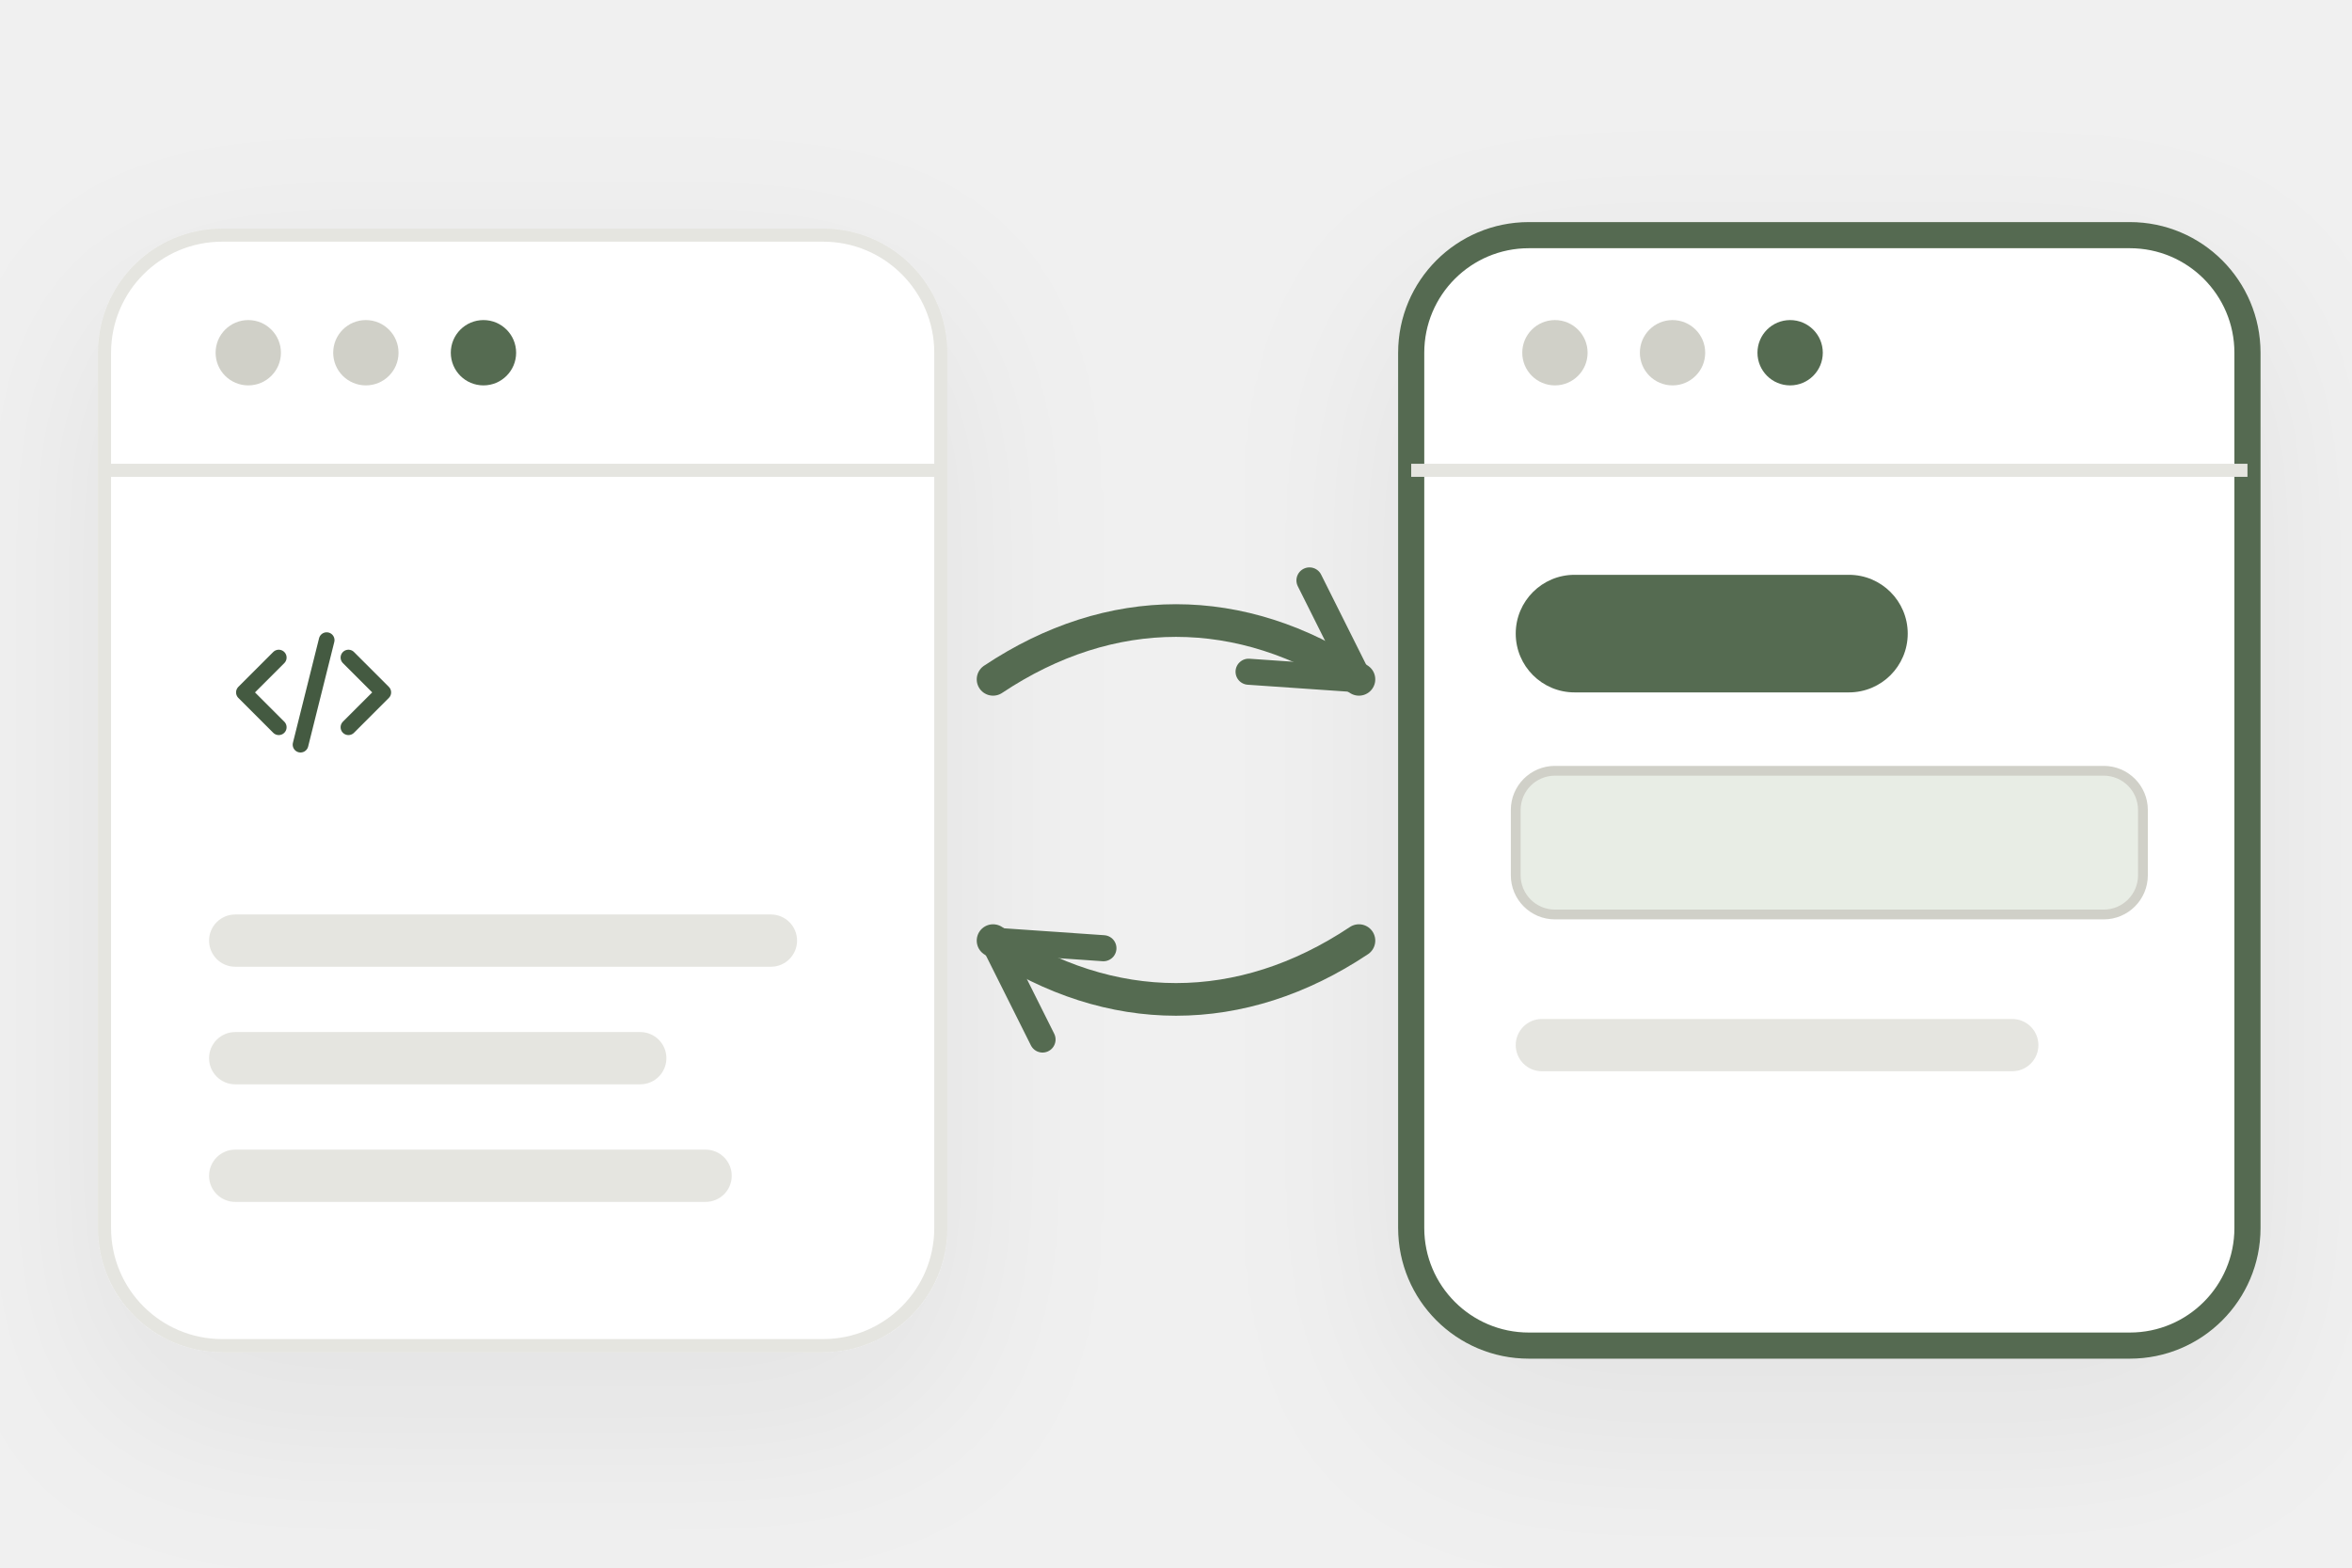
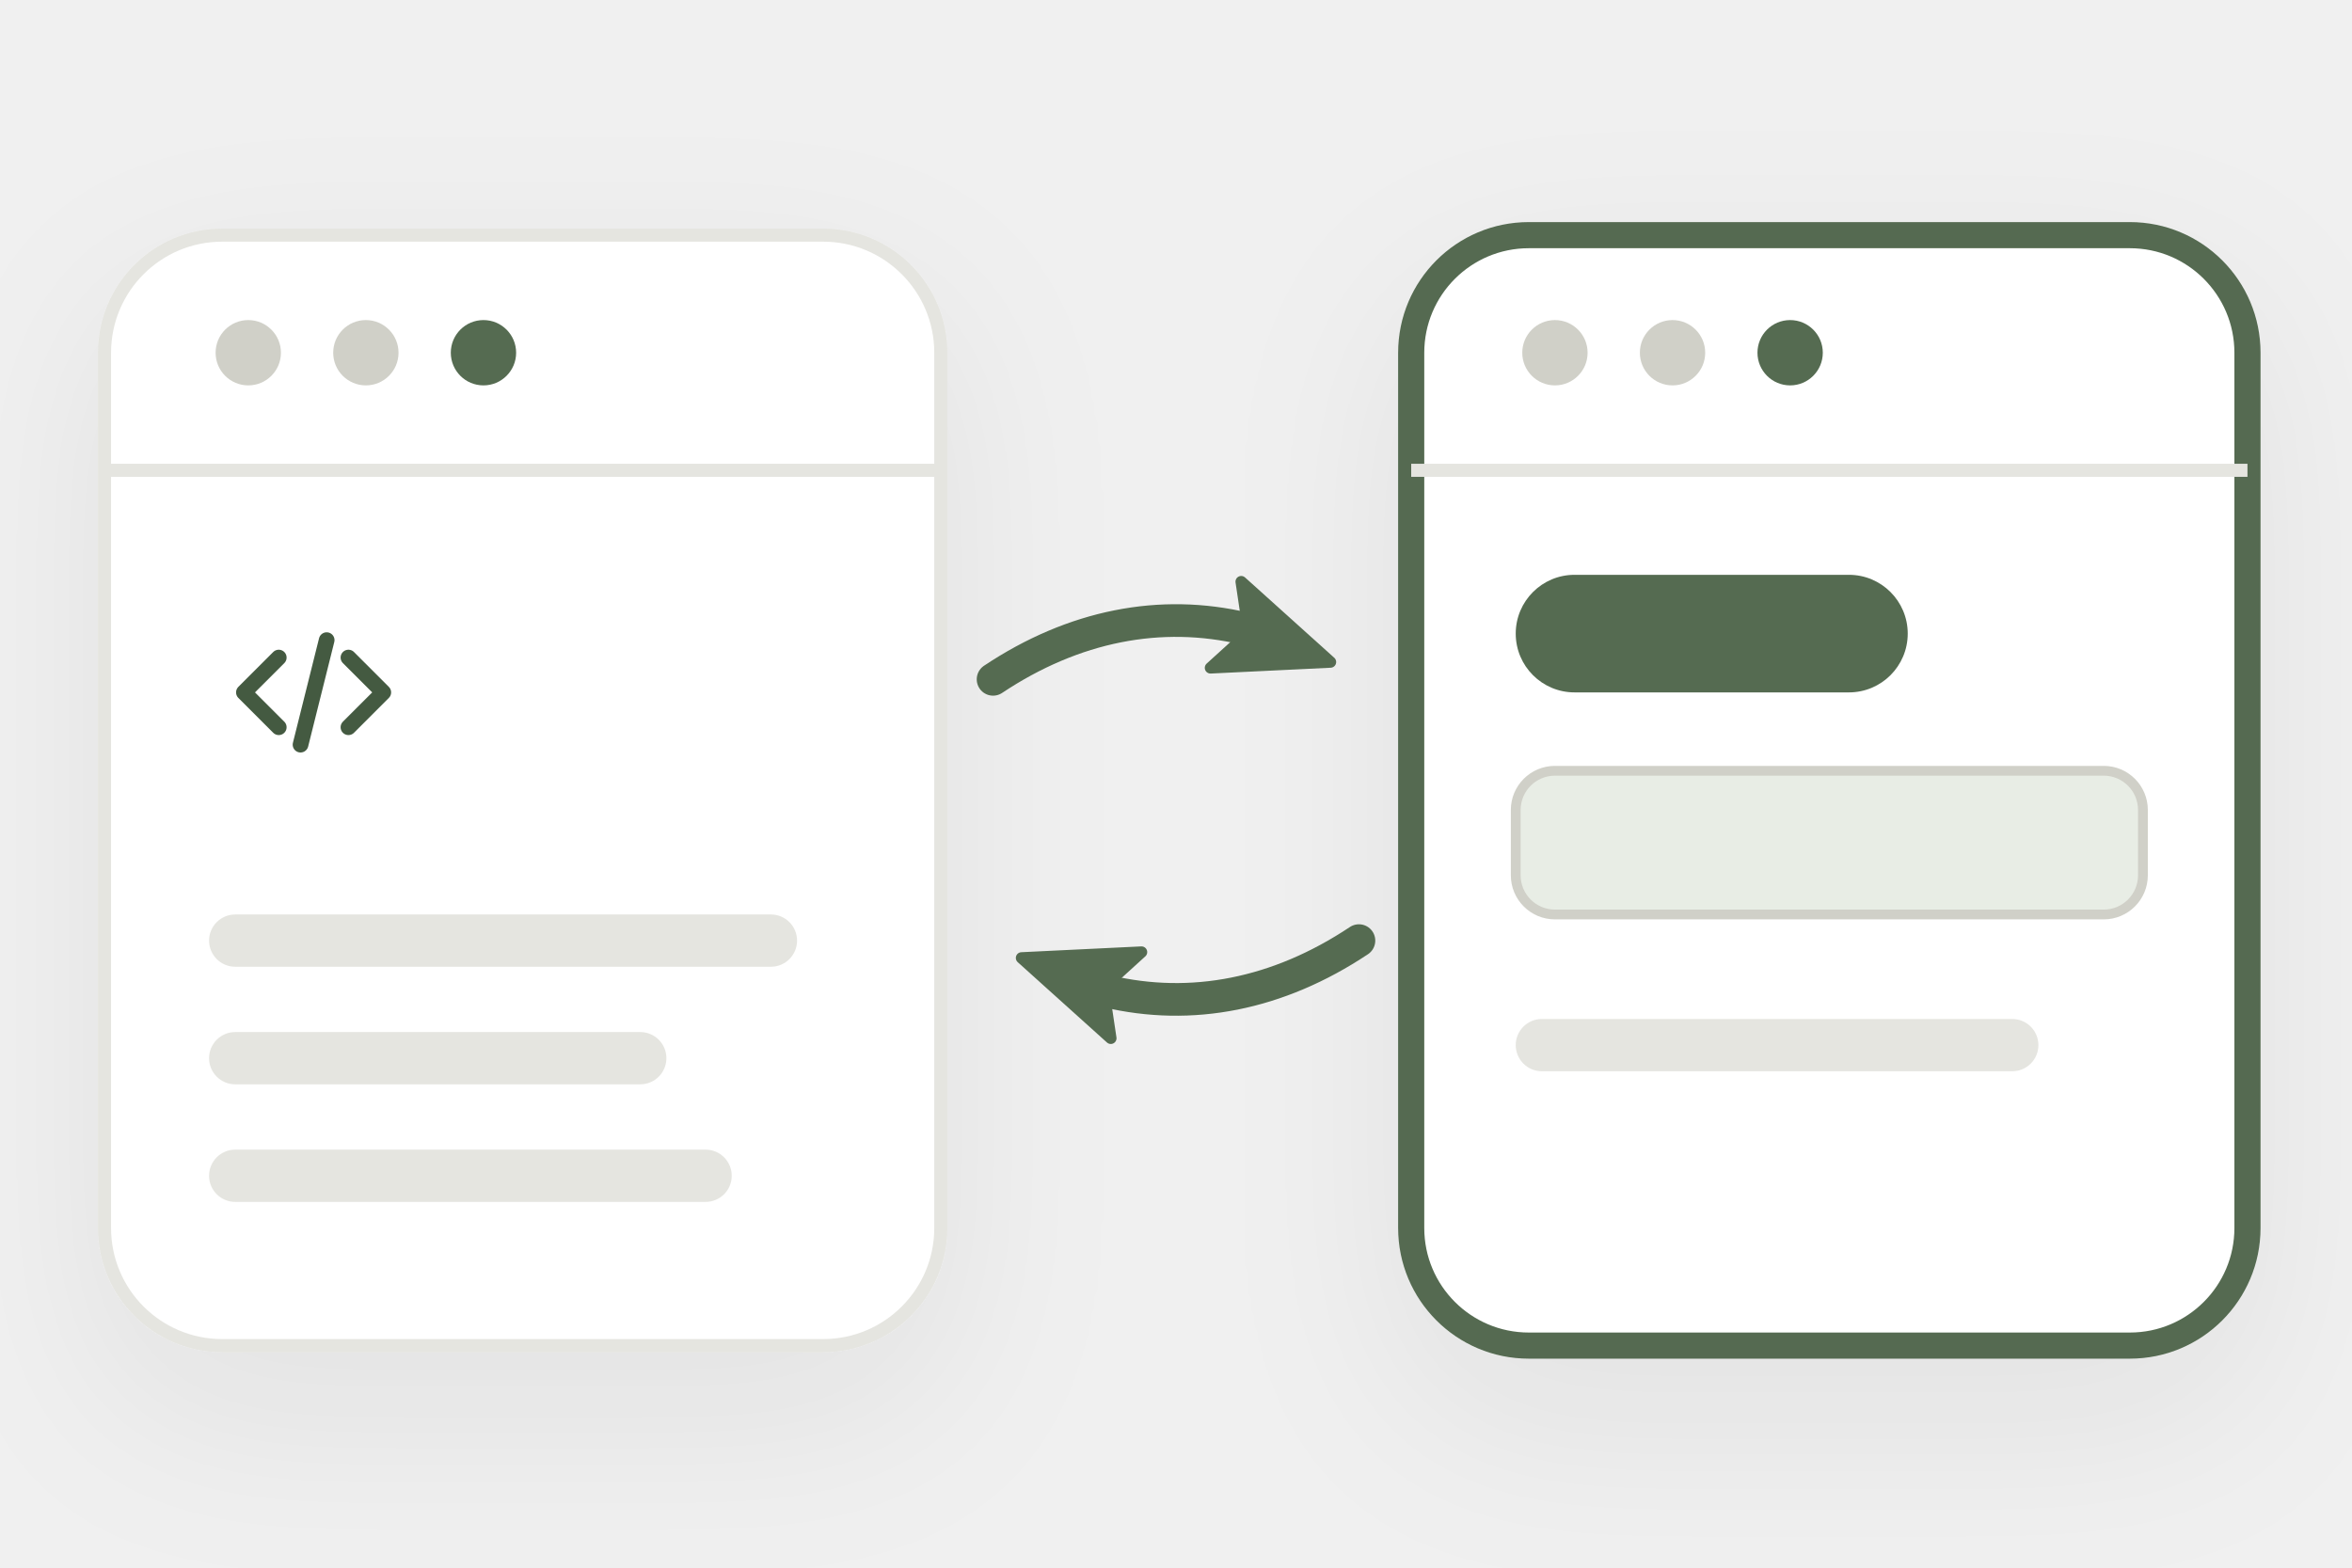
<svg xmlns="http://www.w3.org/2000/svg" viewBox="0 0 360 240" width="360" height="240">
  <defs>
    <filter id="sh" x="-20%" y="-20%" width="140%" height="160%">
      <feDropShadow dx="0" dy="1" stdDeviation="1" flood-color="#252525" flood-opacity="0.05" />
      <feDropShadow dx="0" dy="10" stdDeviation="14" flood-color="#252525" flood-opacity="0.06" />
    </filter>
    <marker id="hn" viewBox="0 0 10 10" refX="8" refY="5" markerWidth="7" markerHeight="7" markerUnits="userSpaceOnUse" orient="auto" overflow="visible">
      <path d="M1 1L8 5 1 9" fill="none" stroke="#5c5f5c" stroke-width="1.9" stroke-linecap="round" stroke-linejoin="round" transform="scale(3) translate(-5.333 -3.333)" />
    </marker>
    <marker id="ha" viewBox="0 0 10 10" refX="8" refY="5" markerWidth="7" markerHeight="7" markerUnits="userSpaceOnUse" orient="auto" overflow="visible">
      <path d="M1 1L8 5 1 9" fill="none" stroke="#556b51" stroke-width="1.9" stroke-linecap="round" stroke-linejoin="round" transform="scale(3) translate(-5.333 -3.333)" />
    </marker>
  </defs>
  <rect x="16" y="36" width="128" height="170" rx="18" fill="#ffffff" stroke="#e5e5e0" stroke-width="2" filter="url(#sh)" />
  <path d="M16 72H144" stroke="#e5e5e0" stroke-width="2" />
  <circle cx="38" cy="54" r="5" fill="#d0d0c8" />
  <circle cx="56" cy="54" r="5" fill="#d0d0c8" />
  <circle cx="74" cy="54" r="5" fill="#556b51" />
  <g transform="translate(32 90) scale(1.333333)" fill="none" stroke="#445a41" stroke-width="1.8" stroke-linecap="round" stroke-linejoin="round" color="#445a41">
    <path d="M8 8l-4 4 4 4M16 8l4 4-4 4M13.5 6l-3 12" />
  </g>
  <rect x="32" y="140" width="90" height="8" rx="4" fill="#e5e5e0" />
  <rect x="32" y="158" width="70" height="8" rx="4" fill="#e5e5e0" />
  <rect x="32" y="176" width="80" height="8" rx="4" fill="#e5e5e0" />
  <rect x="216" y="36" width="128" height="170" rx="18" fill="#ffffff" stroke="#556b51" stroke-width="4" filter="url(#sh)" />
  <path d="M216 72H344" stroke="#e5e5e0" stroke-width="2" />
  <circle cx="238" cy="54" r="5" fill="#d0d0c8" />
  <circle cx="256" cy="54" r="5" fill="#d0d0c8" />
  <circle cx="274" cy="54" r="5" fill="#556b51" />
  <rect x="232" y="88" width="60" height="18" rx="9" fill="#556b51" />
  <rect x="232" y="118" width="96" height="22" rx="6" fill="#e8ede5" stroke="#d0d0c8" stroke-width="1.5" />
  <rect x="232" y="156" width="80" height="8" rx="4" fill="#e5e5e0" />
-   <path d="M152 104C170 92 190 92 208 104" fill="none" stroke="#556b51" stroke-width="5" stroke-linecap="round" stroke-linejoin="round" marker-end="url(#ha)" />
-   <path d="M208 144C190 156 170 156 152 144" fill="none" stroke="#556b51" stroke-width="5" stroke-linecap="round" stroke-linejoin="round" marker-end="url(#ha)" />
+   <path d="M152 104C164.35 95.77 177.64 93.18 190.58 96.25" fill="none" stroke="#556b51" stroke-width="5" stroke-linecap="round" stroke-linejoin="round" />
+   <path d="M203.64 101.35L185.28 102.24L191.15 96.9L189.98 89.05Z" fill="#556b51" stroke="#556b51" stroke-width="1.75" stroke-linejoin="round" />
+   <path d="M208 144C195.65 152.23 182.36 154.82 169.42 151.75" fill="none" stroke="#556b51" stroke-width="5" stroke-linecap="round" stroke-linejoin="round" />
+   <path d="M156.36 146.65L174.72 145.76L168.85 151.1L170.02 158.95Z" fill="#556b51" stroke="#556b51" stroke-width="1.75" stroke-linejoin="round" />
</svg>
